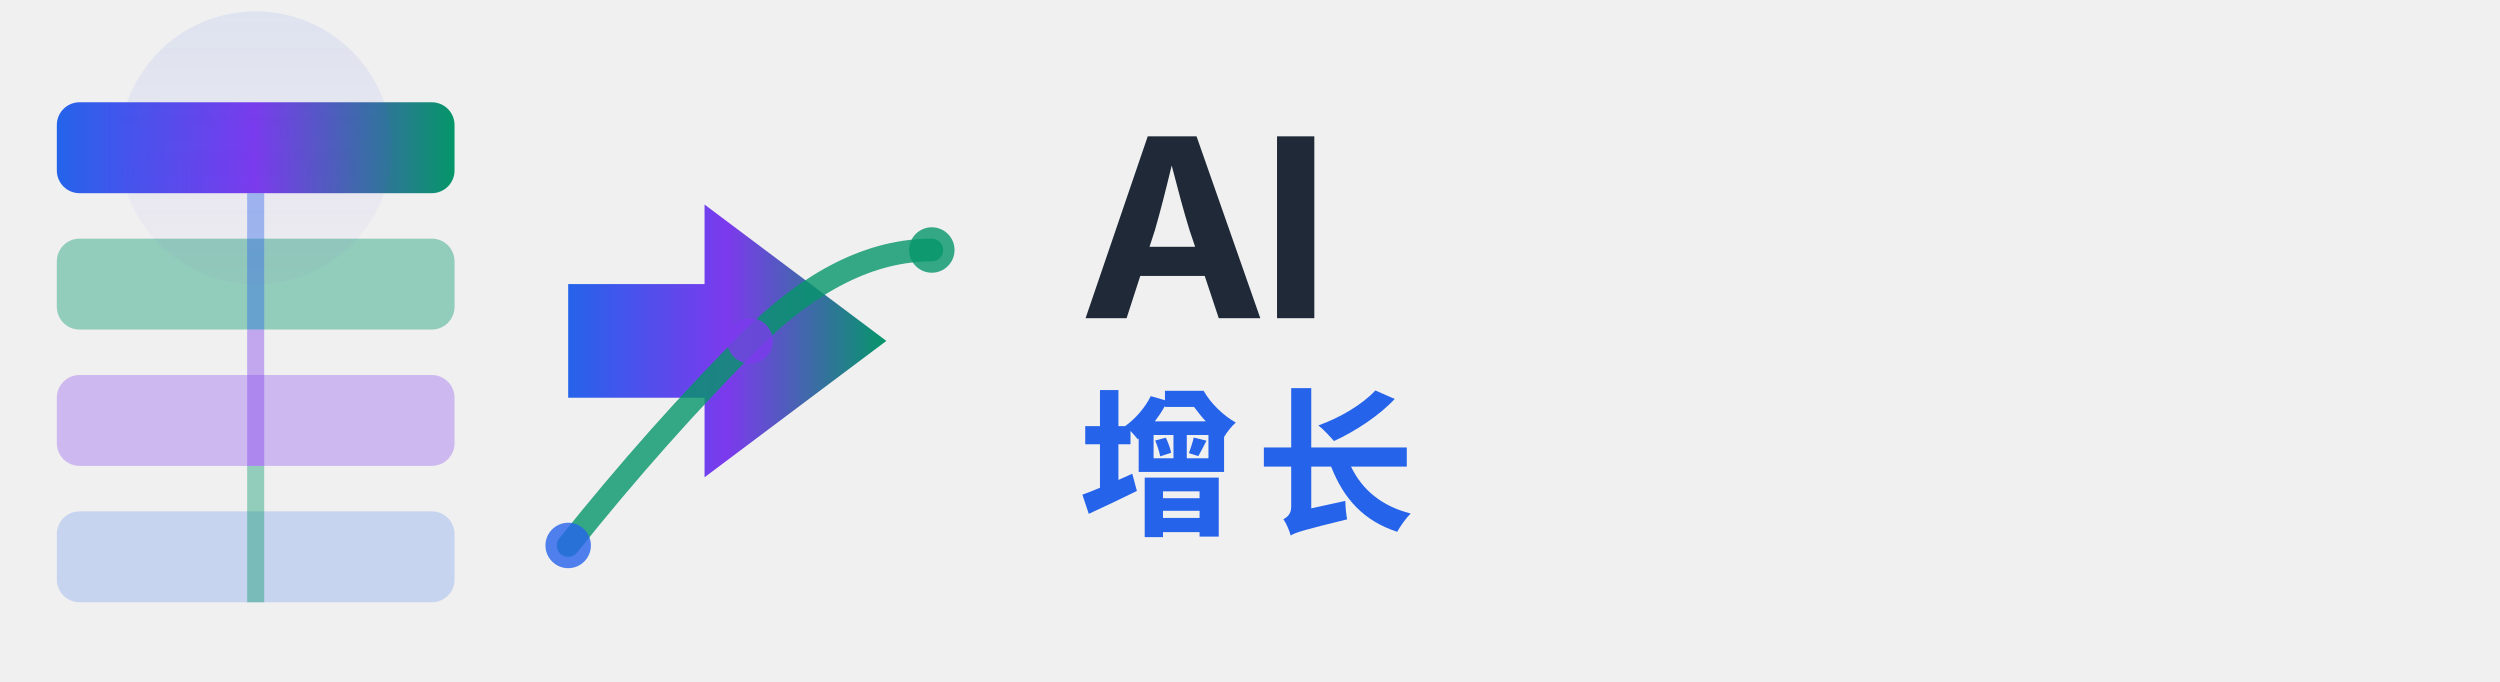
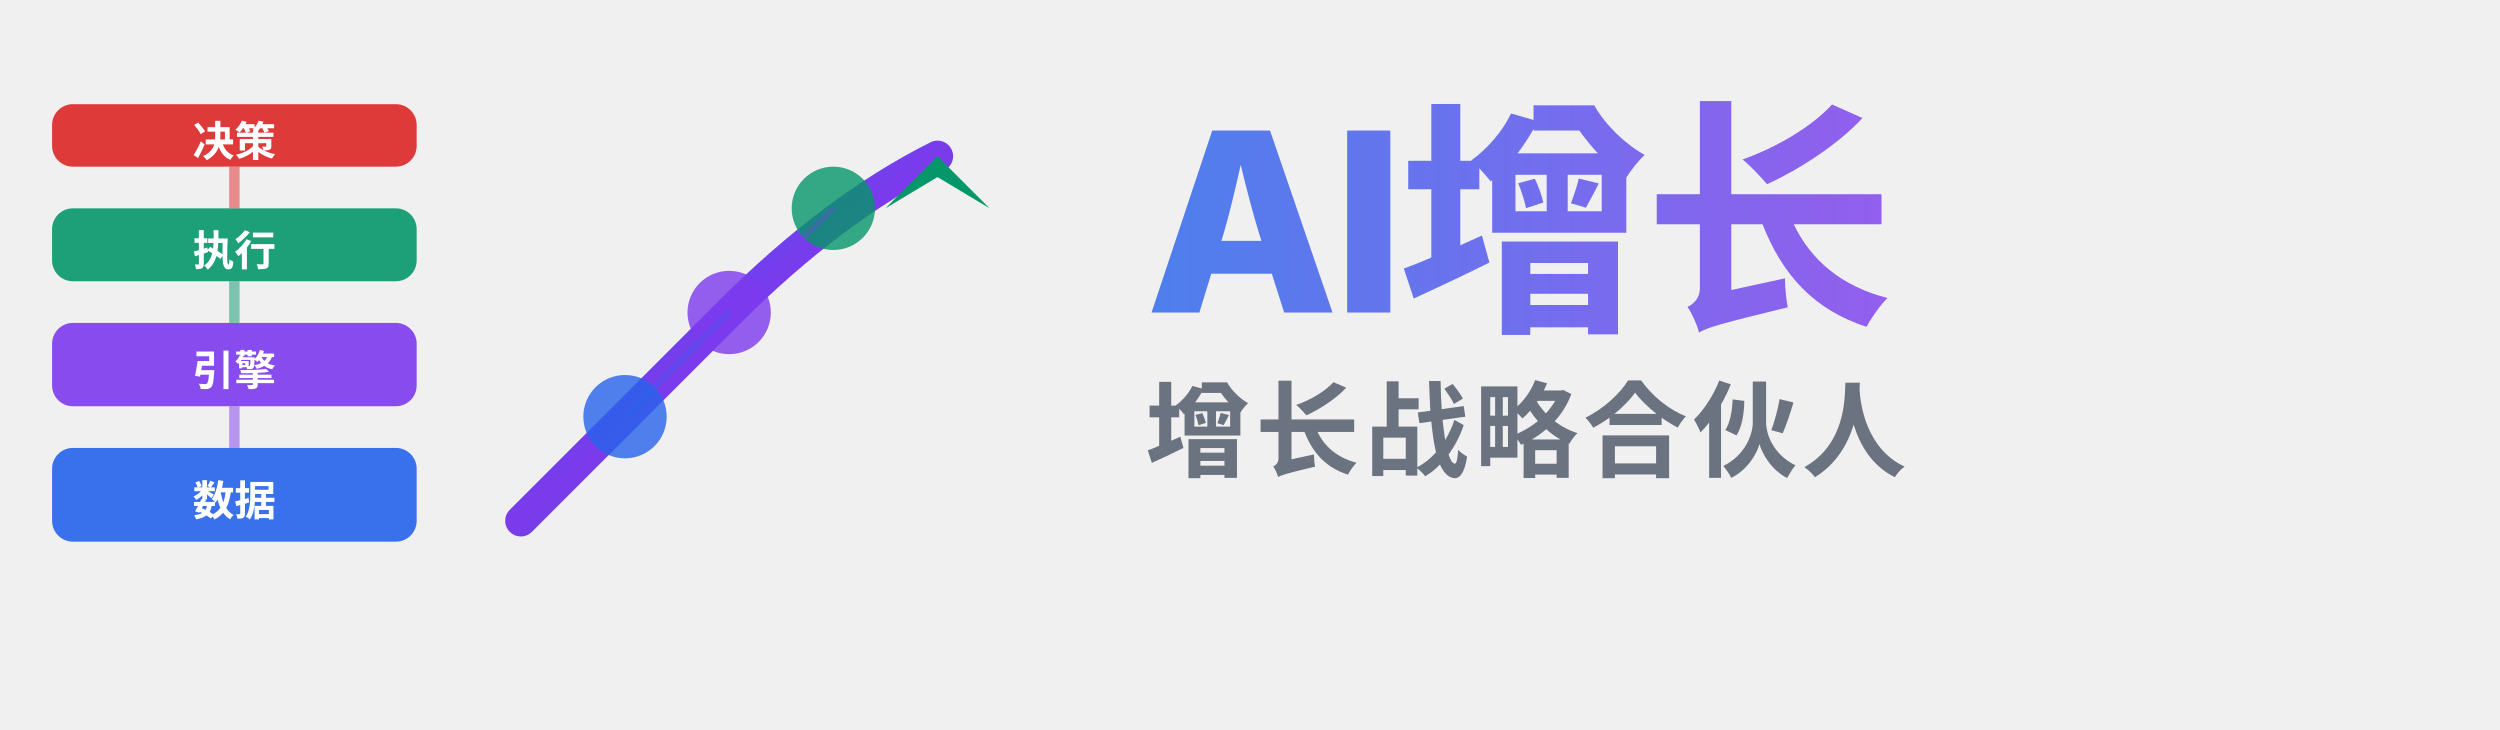
- <svg xmlns="http://www.w3.org/2000/svg" width="220" height="60" viewBox="0 0 220 60">
+ <svg xmlns="http://www.w3.org/2000/svg" width="240" height="70" viewBox="0 0 240 70">
  <defs>
-     <linearGradient id="grad1" x1="0%" y1="0%" x2="100%" y2="0%">
+     <linearGradient id="grad1" x1="0%" y1="0%" x2="100%" y2="100%">
      <stop offset="0%" style="stop-color:#2563EB;stop-opacity:1" />
      <stop offset="50%" style="stop-color:#7C3AED;stop-opacity:1" />
      <stop offset="100%" style="stop-color:#059669;stop-opacity:1" />
    </linearGradient>
-     <linearGradient id="grad2" x1="0%" y1="0%" x2="0%" y2="100%">
-       <stop offset="0%" style="stop-color:#2563EB;stop-opacity:0.3" />
-       <stop offset="100%" style="stop-color:#7C3AED;stop-opacity:0.1" />
+     <linearGradient id="grad2" x1="0%" y1="0%" x2="100%" y2="0%">
+       <stop offset="0%" style="stop-color:#2563EB;stop-opacity:0.8" />
+       <stop offset="100%" style="stop-color:#7C3AED;stop-opacity:0.8" />
    </linearGradient>
  </defs>
-   <g id="four-layers">
-     <rect x="5" y="45" width="35" height="8" rx="2" fill="#2563EB" opacity="0.2" />
-     <rect x="5" y="33" width="35" height="8" rx="2" fill="#7C3AED" opacity="0.3" />
-     <rect x="5" y="21" width="35" height="8" rx="2" fill="#059669" opacity="0.4" />
-     <rect x="5" y="9" width="35" height="8" rx="2" fill="url(#grad1)" />
-     <line x1="22.5" y1="17" x2="22.5" y2="29" stroke="#2563EB" stroke-width="1.5" opacity="0.4" />
-     <line x1="22.5" y1="29" x2="22.5" y2="41" stroke="#7C3AED" stroke-width="1.5" opacity="0.4" />
-     <line x1="22.5" y1="41" x2="22.5" y2="53" stroke="#059669" stroke-width="1.5" opacity="0.4" />
+   <g id="architecture">
+     <rect x="5" y="10" width="35" height="6" rx="2" fill="#DC2626" opacity="0.9" />
+     <text x="22.5" y="15" font-size="4" fill="white" text-anchor="middle" font-weight="600">决策</text>
+     <rect x="5" y="20" width="35" height="7" rx="2" fill="#059669" opacity="0.9" />
+     <text x="22.5" y="25.5" font-size="4" fill="white" text-anchor="middle" font-weight="600">执行</text>
+     <rect x="5" y="31" width="35" height="8" rx="2" fill="#7C3AED" opacity="0.9" />
+     <text x="22.5" y="37" font-size="4" fill="white" text-anchor="middle" font-weight="600">引擎</text>
+     <rect x="5" y="43" width="35" height="9" rx="2" fill="#2563EB" opacity="0.9" />
+     <text x="22.5" y="49.5" font-size="4" fill="white" text-anchor="middle" font-weight="600">数据</text>
+     <path d="M 22.5 16 L 22.5 20" stroke="#DC2626" stroke-width="1" opacity="0.5" />
+     <path d="M 22.5 27 L 22.5 31" stroke="#059669" stroke-width="1" opacity="0.5" />
+     <path d="M 22.5 39 L 22.5 43" stroke="#7C3AED" stroke-width="1" opacity="0.5" />
  </g>
-   <g id="growth-arrow">
-     <path d="M 50 45 L 50 25 L 62 25 L 62 18 L 78 30 L 62 42 L 62 35 L 50 35 Z" fill="url(#grad1)" />
-     <path d="M 50 48 Q 58 38, 66 30 T 82 22" stroke="#059669" stroke-width="2" fill="none" opacity="0.8" stroke-linecap="round" />
-     <circle cx="50" cy="48" r="2" fill="#2563EB" opacity="0.8" />
-     <circle cx="66" cy="30" r="2" fill="#7C3AED" opacity="0.8" />
-     <circle cx="82" cy="22" r="2" fill="#059669" opacity="0.8" />
+   <g id="growth-ai">
+     <path d="M 50 50 Q 60 40, 70 30 T 90 15" stroke="url(#grad1)" stroke-width="3" fill="none" stroke-linecap="round" />
+     <circle cx="60" cy="40" r="4" fill="#2563EB" opacity="0.8" />
+     <circle cx="70" cy="30" r="4" fill="#7C3AED" opacity="0.8" />
+     <circle cx="80" cy="20" r="4" fill="#059669" opacity="0.8" />
+     <path d="M 90 15 L 85 20 L 90 17 L 95 20 Z" fill="#059669" />
+     <line x1="60" y1="40" x2="70" y2="30" stroke="#2563EB" stroke-width="0.5" opacity="0.3" />
+     <line x1="70" y1="30" x2="80" y2="20" stroke="#7C3AED" stroke-width="0.5" opacity="0.3" />
  </g>
  <g id="text">
-     <text x="95" y="28" font-family="system-ui, -apple-system, sans-serif" font-size="22" font-weight="700" fill="#1F2937" letter-spacing="-0.5">AI</text>
-     <text x="95" y="46" font-family="system-ui, -apple-system, sans-serif" font-size="14" font-weight="600" fill="#2563EB" letter-spacing="1.5">增长</text>
+     <text x="110" y="30" font-family="system-ui, -apple-system, sans-serif" font-size="24" font-weight="800" fill="url(#grad2)" letter-spacing="-0.5">AI增长</text>
+     <text x="110" y="45" font-family="system-ui, -apple-system, sans-serif" font-size="10" font-weight="600" fill="#6B7280" letter-spacing="0.5">增长战略合伙人</text>
+     <line x1="110" y1="50" x2="190" y2="50" stroke="url(#grad2)" stroke-width="1.5" opacity="0.3" />
  </g>
-   <circle cx="22.5" cy="13" r="12" fill="url(#grad2)" opacity="0.3" />
</svg>
